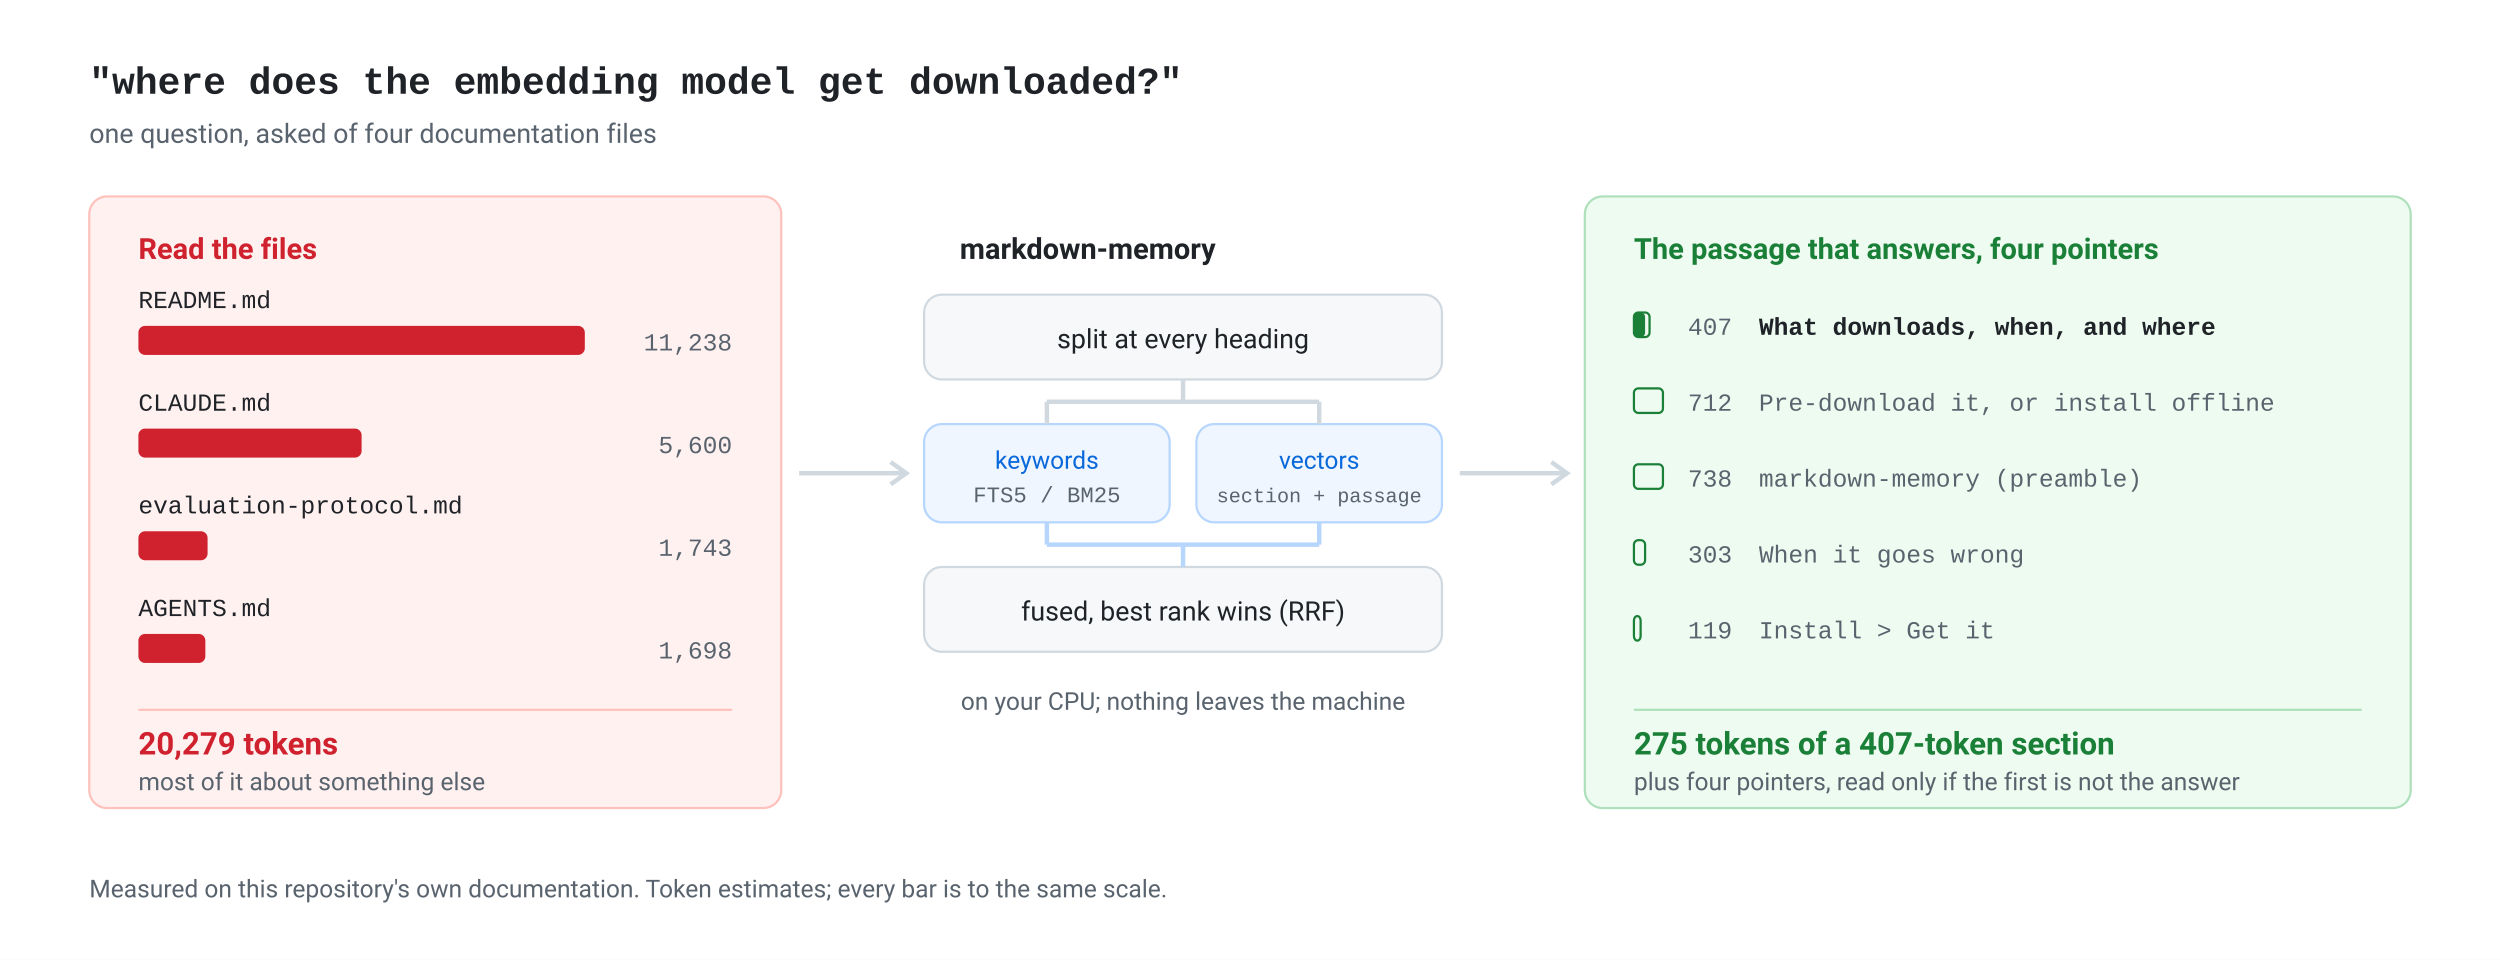
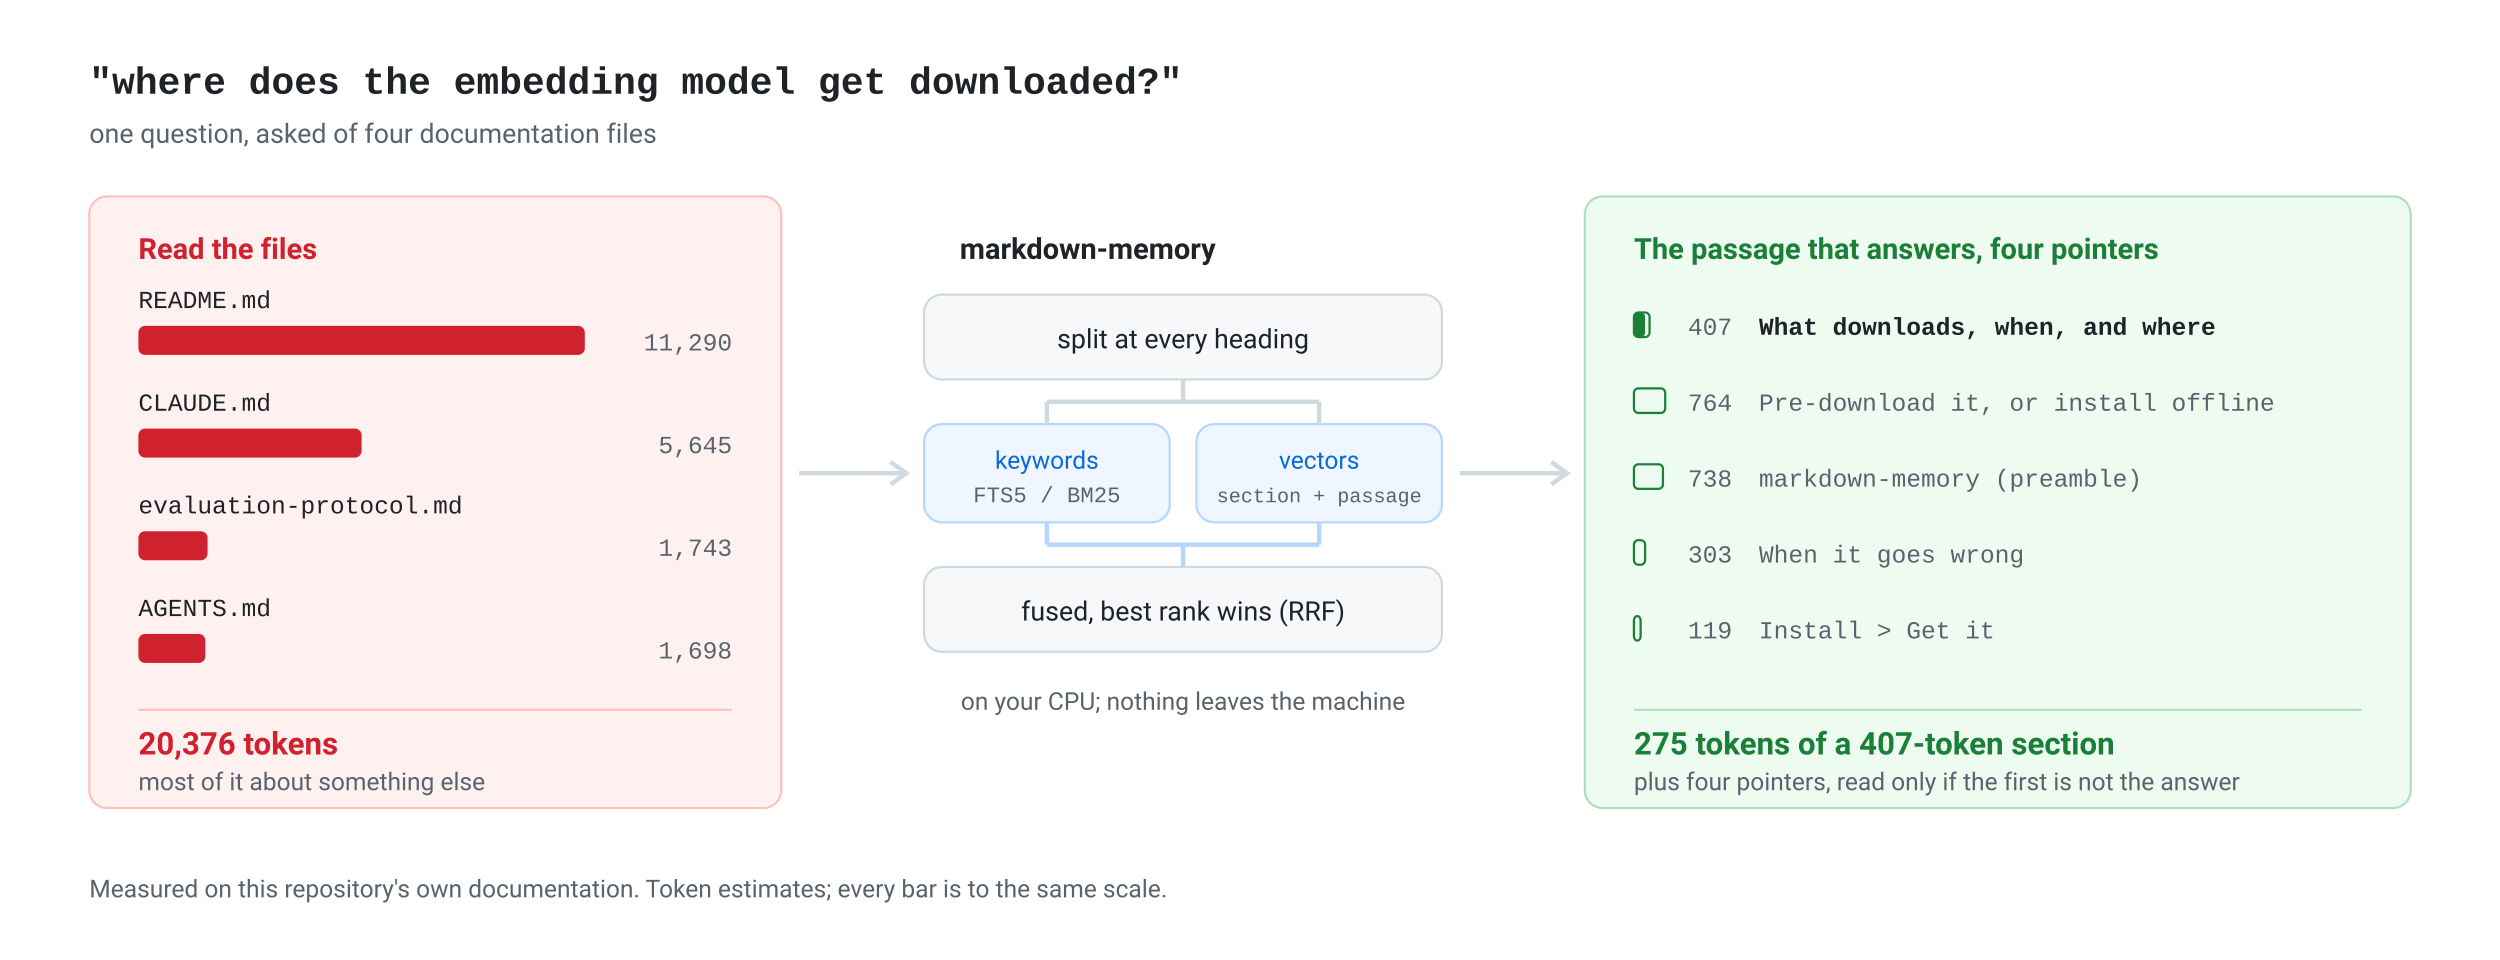
- <svg xmlns="http://www.w3.org/2000/svg" viewBox="0 0 1120 430" width="1120" height="430" role="img" aria-label="One question: reading four whole files costs 20,279 tokens; markdown-memory returns the passage that answers, 275 tokens of a 407-token section, with four pointers to the rest.">
+ <svg xmlns="http://www.w3.org/2000/svg" viewBox="0 0 1120 430" width="1120" height="430" role="img" aria-label="One question: reading four whole files costs 20,376 tokens; markdown-memory returns the passage that answers, 275 tokens of a 407-token section, with four pointers to the rest.">
  <rect width="1120" height="430" fill="#ffffff" />
  <text x="40" y="42" font-family="ui-monospace,SFMono-Regular,Menlo,Consolas,'Liberation Mono',monospace" font-size="17" font-weight="600" fill="#1f2328" text-anchor="start">"where does the embedding model get downloaded?"</text>
  <text x="40" y="64" font-family="ui-sans-serif,-apple-system,BlinkMacSystemFont,'Segoe UI',Roboto,'Helvetica Neue',Arial,sans-serif" font-size="12" font-weight="400" fill="#59636e" text-anchor="start">one question, asked of four documentation files</text>
  <rect x="40" y="88" width="310" height="274" rx="8" fill="#fff1f0" stroke="#ffc1bc" stroke-width="1" />
  <text x="62" y="116" font-family="ui-sans-serif,-apple-system,BlinkMacSystemFont,'Segoe UI',Roboto,'Helvetica Neue',Arial,sans-serif" font-size="13" font-weight="600" fill="#cf222e" text-anchor="start">Read the files</text>
  <text x="62" y="138" font-family="ui-monospace,SFMono-Regular,Menlo,Consolas,'Liberation Mono',monospace" font-size="11" font-weight="400" fill="#1f2328" text-anchor="start">README.md</text>
  <rect x="62" y="146" width="200" height="13" rx="3" fill="#cf222e" stroke="none" stroke-width="1" />
-   <text x="328" y="157" font-family="ui-monospace,SFMono-Regular,Menlo,Consolas,'Liberation Mono',monospace" font-size="11" font-weight="400" fill="#59636e" text-anchor="end">11,238</text>
+   <text x="328" y="157" font-family="ui-monospace,SFMono-Regular,Menlo,Consolas,'Liberation Mono',monospace" font-size="11" font-weight="400" fill="#59636e" text-anchor="end">11,290</text>
  <text x="62" y="184" font-family="ui-monospace,SFMono-Regular,Menlo,Consolas,'Liberation Mono',monospace" font-size="11" font-weight="400" fill="#1f2328" text-anchor="start">CLAUDE.md</text>
  <rect x="62" y="192" width="100" height="13" rx="3" fill="#cf222e" stroke="none" stroke-width="1" />
-   <text x="328" y="203" font-family="ui-monospace,SFMono-Regular,Menlo,Consolas,'Liberation Mono',monospace" font-size="11" font-weight="400" fill="#59636e" text-anchor="end">5,600</text>
+   <text x="328" y="203" font-family="ui-monospace,SFMono-Regular,Menlo,Consolas,'Liberation Mono',monospace" font-size="11" font-weight="400" fill="#59636e" text-anchor="end">5,645</text>
  <text x="62" y="230" font-family="ui-monospace,SFMono-Regular,Menlo,Consolas,'Liberation Mono',monospace" font-size="11" font-weight="400" fill="#1f2328" text-anchor="start">evaluation-protocol.md</text>
  <rect x="62" y="238" width="31" height="13" rx="3" fill="#cf222e" stroke="none" stroke-width="1" />
  <text x="328" y="249" font-family="ui-monospace,SFMono-Regular,Menlo,Consolas,'Liberation Mono',monospace" font-size="11" font-weight="400" fill="#59636e" text-anchor="end">1,743</text>
  <text x="62" y="276" font-family="ui-monospace,SFMono-Regular,Menlo,Consolas,'Liberation Mono',monospace" font-size="11" font-weight="400" fill="#1f2328" text-anchor="start">AGENTS.md</text>
  <rect x="62" y="284" width="30" height="13" rx="3" fill="#cf222e" stroke="none" stroke-width="1" />
  <text x="328" y="295" font-family="ui-monospace,SFMono-Regular,Menlo,Consolas,'Liberation Mono',monospace" font-size="11" font-weight="400" fill="#59636e" text-anchor="end">1,698</text>
  <path d="M62 318 L328 318" stroke="#ffc1bc" stroke-width="1" />
-   <text x="62" y="338" font-family="ui-sans-serif,-apple-system,BlinkMacSystemFont,'Segoe UI',Roboto,'Helvetica Neue',Arial,sans-serif" font-size="14" font-weight="600" fill="#cf222e" text-anchor="start">20,279 tokens</text>
+   <text x="62" y="338" font-family="ui-sans-serif,-apple-system,BlinkMacSystemFont,'Segoe UI',Roboto,'Helvetica Neue',Arial,sans-serif" font-size="14" font-weight="600" fill="#cf222e" text-anchor="start">20,376 tokens</text>
  <text x="62" y="354" font-family="ui-sans-serif,-apple-system,BlinkMacSystemFont,'Segoe UI',Roboto,'Helvetica Neue',Arial,sans-serif" font-size="11" font-weight="400" fill="#59636e" text-anchor="start">most of it about something else</text>
  <text x="430" y="116" font-family="ui-sans-serif,-apple-system,BlinkMacSystemFont,'Segoe UI',Roboto,'Helvetica Neue',Arial,sans-serif" font-size="13" font-weight="600" fill="#1f2328" text-anchor="start">markdown-memory</text>
  <rect x="414" y="132" width="232" height="38" rx="8" fill="#f6f8fa" stroke="#d1d9e0" stroke-width="1" />
  <text x="530" y="156" font-family="ui-sans-serif,-apple-system,BlinkMacSystemFont,'Segoe UI',Roboto,'Helvetica Neue',Arial,sans-serif" font-size="12" font-weight="400" fill="#1f2328" text-anchor="middle">split at every heading</text>
  <rect x="414" y="190" width="110" height="44" rx="8" fill="#eff6ff" stroke="#b6d6fd" stroke-width="1" />
  <text x="469" y="210" font-family="ui-sans-serif,-apple-system,BlinkMacSystemFont,'Segoe UI',Roboto,'Helvetica Neue',Arial,sans-serif" font-size="11" font-weight="400" fill="#0969da" text-anchor="middle">keywords</text>
  <text x="469" y="225" font-family="ui-monospace,SFMono-Regular,Menlo,Consolas,'Liberation Mono',monospace" font-size="10" font-weight="400" fill="#59636e" text-anchor="middle">FTS5 / BM25</text>
  <rect x="536" y="190" width="110" height="44" rx="8" fill="#eff6ff" stroke="#b6d6fd" stroke-width="1" />
  <text x="591" y="210" font-family="ui-sans-serif,-apple-system,BlinkMacSystemFont,'Segoe UI',Roboto,'Helvetica Neue',Arial,sans-serif" font-size="11" font-weight="400" fill="#0969da" text-anchor="middle">vectors</text>
  <text x="591" y="225" font-family="ui-monospace,SFMono-Regular,Menlo,Consolas,'Liberation Mono',monospace" font-size="9" font-weight="400" fill="#59636e" text-anchor="middle">section + passage</text>
  <rect x="414" y="254" width="232" height="38" rx="8" fill="#f6f8fa" stroke="#d1d9e0" stroke-width="1" />
  <text x="530" y="278" font-family="ui-sans-serif,-apple-system,BlinkMacSystemFont,'Segoe UI',Roboto,'Helvetica Neue',Arial,sans-serif" font-size="12" font-weight="400" fill="#1f2328" text-anchor="middle">fused, best rank wins (RRF)</text>
  <path d="M530 170 L530 180 M469 180 L591 180 M469 180 L469 190 M591 180 L591 190" stroke="#d1d9e0" stroke-width="2" fill="none" />
  <path d="M469 234 L469 244 M591 234 L591 244 M469 244 L591 244 M530 244 L530 254" stroke="#b6d6fd" stroke-width="2" fill="none" />
  <text x="530" y="318" font-family="ui-sans-serif,-apple-system,BlinkMacSystemFont,'Segoe UI',Roboto,'Helvetica Neue',Arial,sans-serif" font-size="11" font-weight="400" fill="#59636e" text-anchor="middle">on your CPU; nothing leaves the machine</text>
  <path d="M358 212 L406 212" stroke="#d1d9e0" stroke-width="2" fill="none" />
  <path d="M399 207 L406 212 L399 217" fill="none" stroke="#d1d9e0" stroke-width="2" />
  <path d="M654 212 L702 212" stroke="#d1d9e0" stroke-width="2" fill="none" />
  <path d="M695 207 L702 212 L695 217" fill="none" stroke="#d1d9e0" stroke-width="2" />
  <rect x="710" y="88" width="370" height="274" rx="8" fill="#eefbf1" stroke="#aee0bb" stroke-width="1" />
  <text x="732" y="116" font-family="ui-sans-serif,-apple-system,BlinkMacSystemFont,'Segoe UI',Roboto,'Helvetica Neue',Arial,sans-serif" font-size="13" font-weight="600" fill="#1a7f37" text-anchor="start">The passage that answers, four pointers</text>
  <rect x="732" y="140" width="7" height="11" rx="2" fill="none" stroke="#1a7f37" stroke-width="1" />
  <rect x="732" y="140" width="5" height="11" rx="2" fill="#1a7f37" stroke="none" stroke-width="1" />
  <text x="776" y="150" font-family="ui-monospace,SFMono-Regular,Menlo,Consolas,'Liberation Mono',monospace" font-size="11" font-weight="400" fill="#59636e" text-anchor="end">407</text>
  <text x="788" y="150" font-family="ui-monospace,SFMono-Regular,Menlo,Consolas,'Liberation Mono',monospace" font-size="11" font-weight="600" fill="#1f2328" text-anchor="start">What downloads, when, and where</text>
-   <rect x="732" y="174" width="13" height="11" rx="2" fill="none" stroke="#1a7f37" stroke-width="1" />
-   <text x="776" y="184" font-family="ui-monospace,SFMono-Regular,Menlo,Consolas,'Liberation Mono',monospace" font-size="11" font-weight="400" fill="#59636e" text-anchor="end">712</text>
+   <rect x="732" y="174" width="14" height="11" rx="2" fill="none" stroke="#1a7f37" stroke-width="1" />
+   <text x="776" y="184" font-family="ui-monospace,SFMono-Regular,Menlo,Consolas,'Liberation Mono',monospace" font-size="11" font-weight="400" fill="#59636e" text-anchor="end">764</text>
  <text x="788" y="184" font-family="ui-monospace,SFMono-Regular,Menlo,Consolas,'Liberation Mono',monospace" font-size="11" font-weight="400" fill="#59636e" text-anchor="start">Pre-download it, or install offline</text>
  <rect x="732" y="208" width="13" height="11" rx="2" fill="none" stroke="#1a7f37" stroke-width="1" />
  <text x="776" y="218" font-family="ui-monospace,SFMono-Regular,Menlo,Consolas,'Liberation Mono',monospace" font-size="11" font-weight="400" fill="#59636e" text-anchor="end">738</text>
  <text x="788" y="218" font-family="ui-monospace,SFMono-Regular,Menlo,Consolas,'Liberation Mono',monospace" font-size="11" font-weight="400" fill="#59636e" text-anchor="start">markdown-memory  (preamble)</text>
  <rect x="732" y="242" width="5" height="11" rx="2" fill="none" stroke="#1a7f37" stroke-width="1" />
  <text x="776" y="252" font-family="ui-monospace,SFMono-Regular,Menlo,Consolas,'Liberation Mono',monospace" font-size="11" font-weight="400" fill="#59636e" text-anchor="end">303</text>
  <text x="788" y="252" font-family="ui-monospace,SFMono-Regular,Menlo,Consolas,'Liberation Mono',monospace" font-size="11" font-weight="400" fill="#59636e" text-anchor="start">When it goes wrong</text>
  <rect x="732" y="276" width="3" height="11" rx="2" fill="none" stroke="#1a7f37" stroke-width="1" />
  <text x="776" y="286" font-family="ui-monospace,SFMono-Regular,Menlo,Consolas,'Liberation Mono',monospace" font-size="11" font-weight="400" fill="#59636e" text-anchor="end">119</text>
  <text x="788" y="286" font-family="ui-monospace,SFMono-Regular,Menlo,Consolas,'Liberation Mono',monospace" font-size="11" font-weight="400" fill="#59636e" text-anchor="start">Install &gt; Get it</text>
  <path d="M732 318 L1058 318" stroke="#aee0bb" stroke-width="1" />
  <text x="732" y="338" font-family="ui-sans-serif,-apple-system,BlinkMacSystemFont,'Segoe UI',Roboto,'Helvetica Neue',Arial,sans-serif" font-size="14" font-weight="600" fill="#1a7f37" text-anchor="start">275 tokens of a 407-token section</text>
  <text x="732" y="354" font-family="ui-sans-serif,-apple-system,BlinkMacSystemFont,'Segoe UI',Roboto,'Helvetica Neue',Arial,sans-serif" font-size="11" font-weight="400" fill="#59636e" text-anchor="start">plus four pointers, read only if the first is not the answer</text>
  <text x="40" y="402" font-family="ui-sans-serif,-apple-system,BlinkMacSystemFont,'Segoe UI',Roboto,'Helvetica Neue',Arial,sans-serif" font-size="11" font-weight="400" fill="#59636e" text-anchor="start">Measured on this repository's own documentation. Token estimates; every bar is to the same scale.</text>
</svg>
